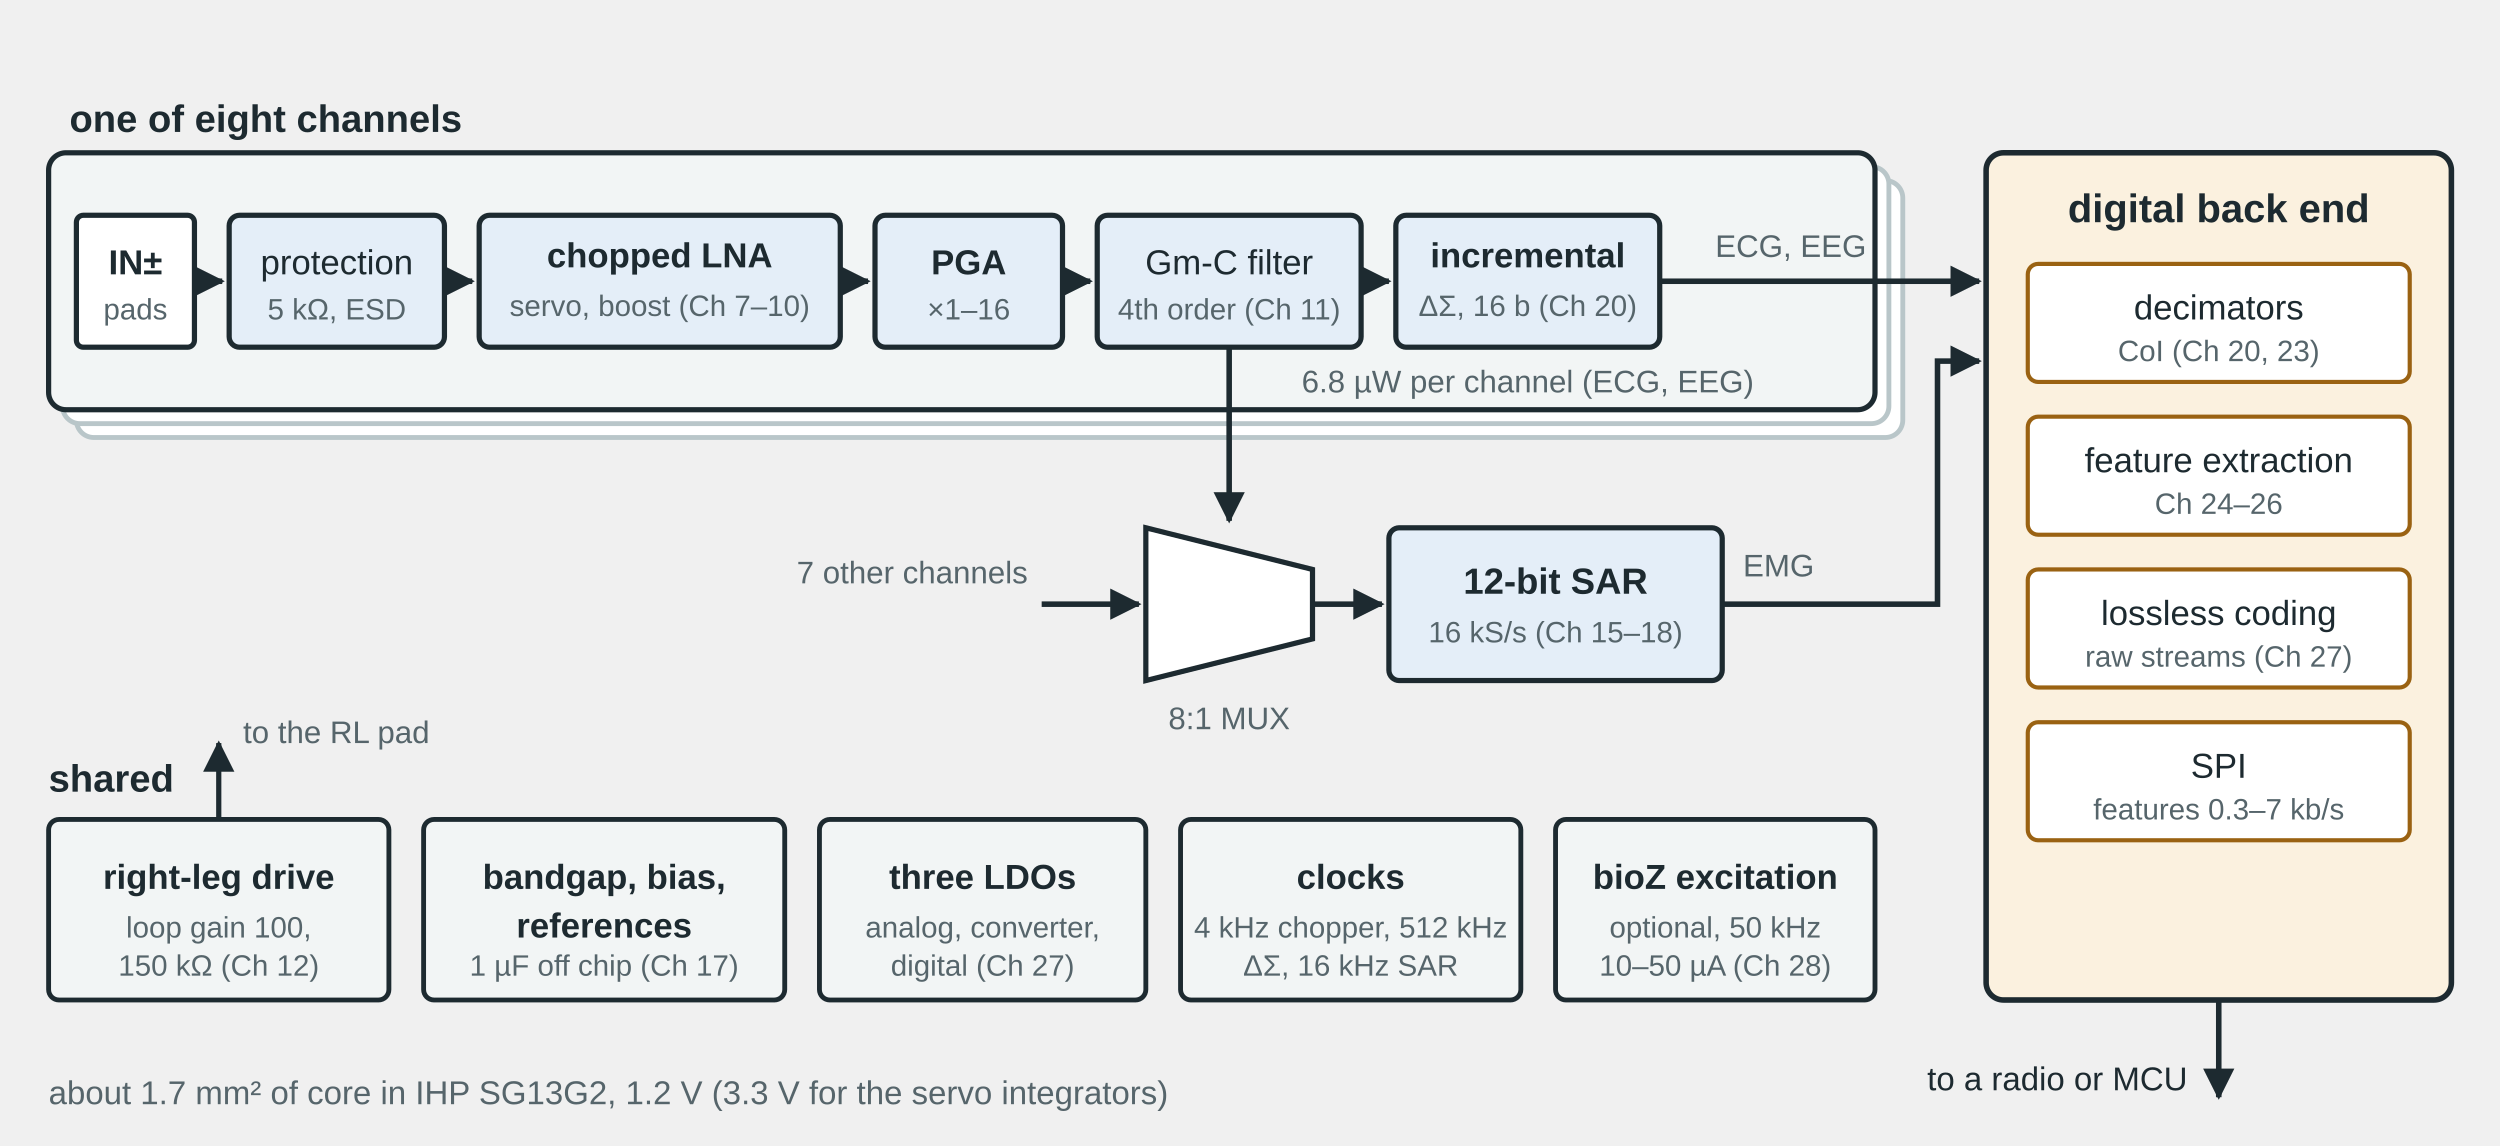
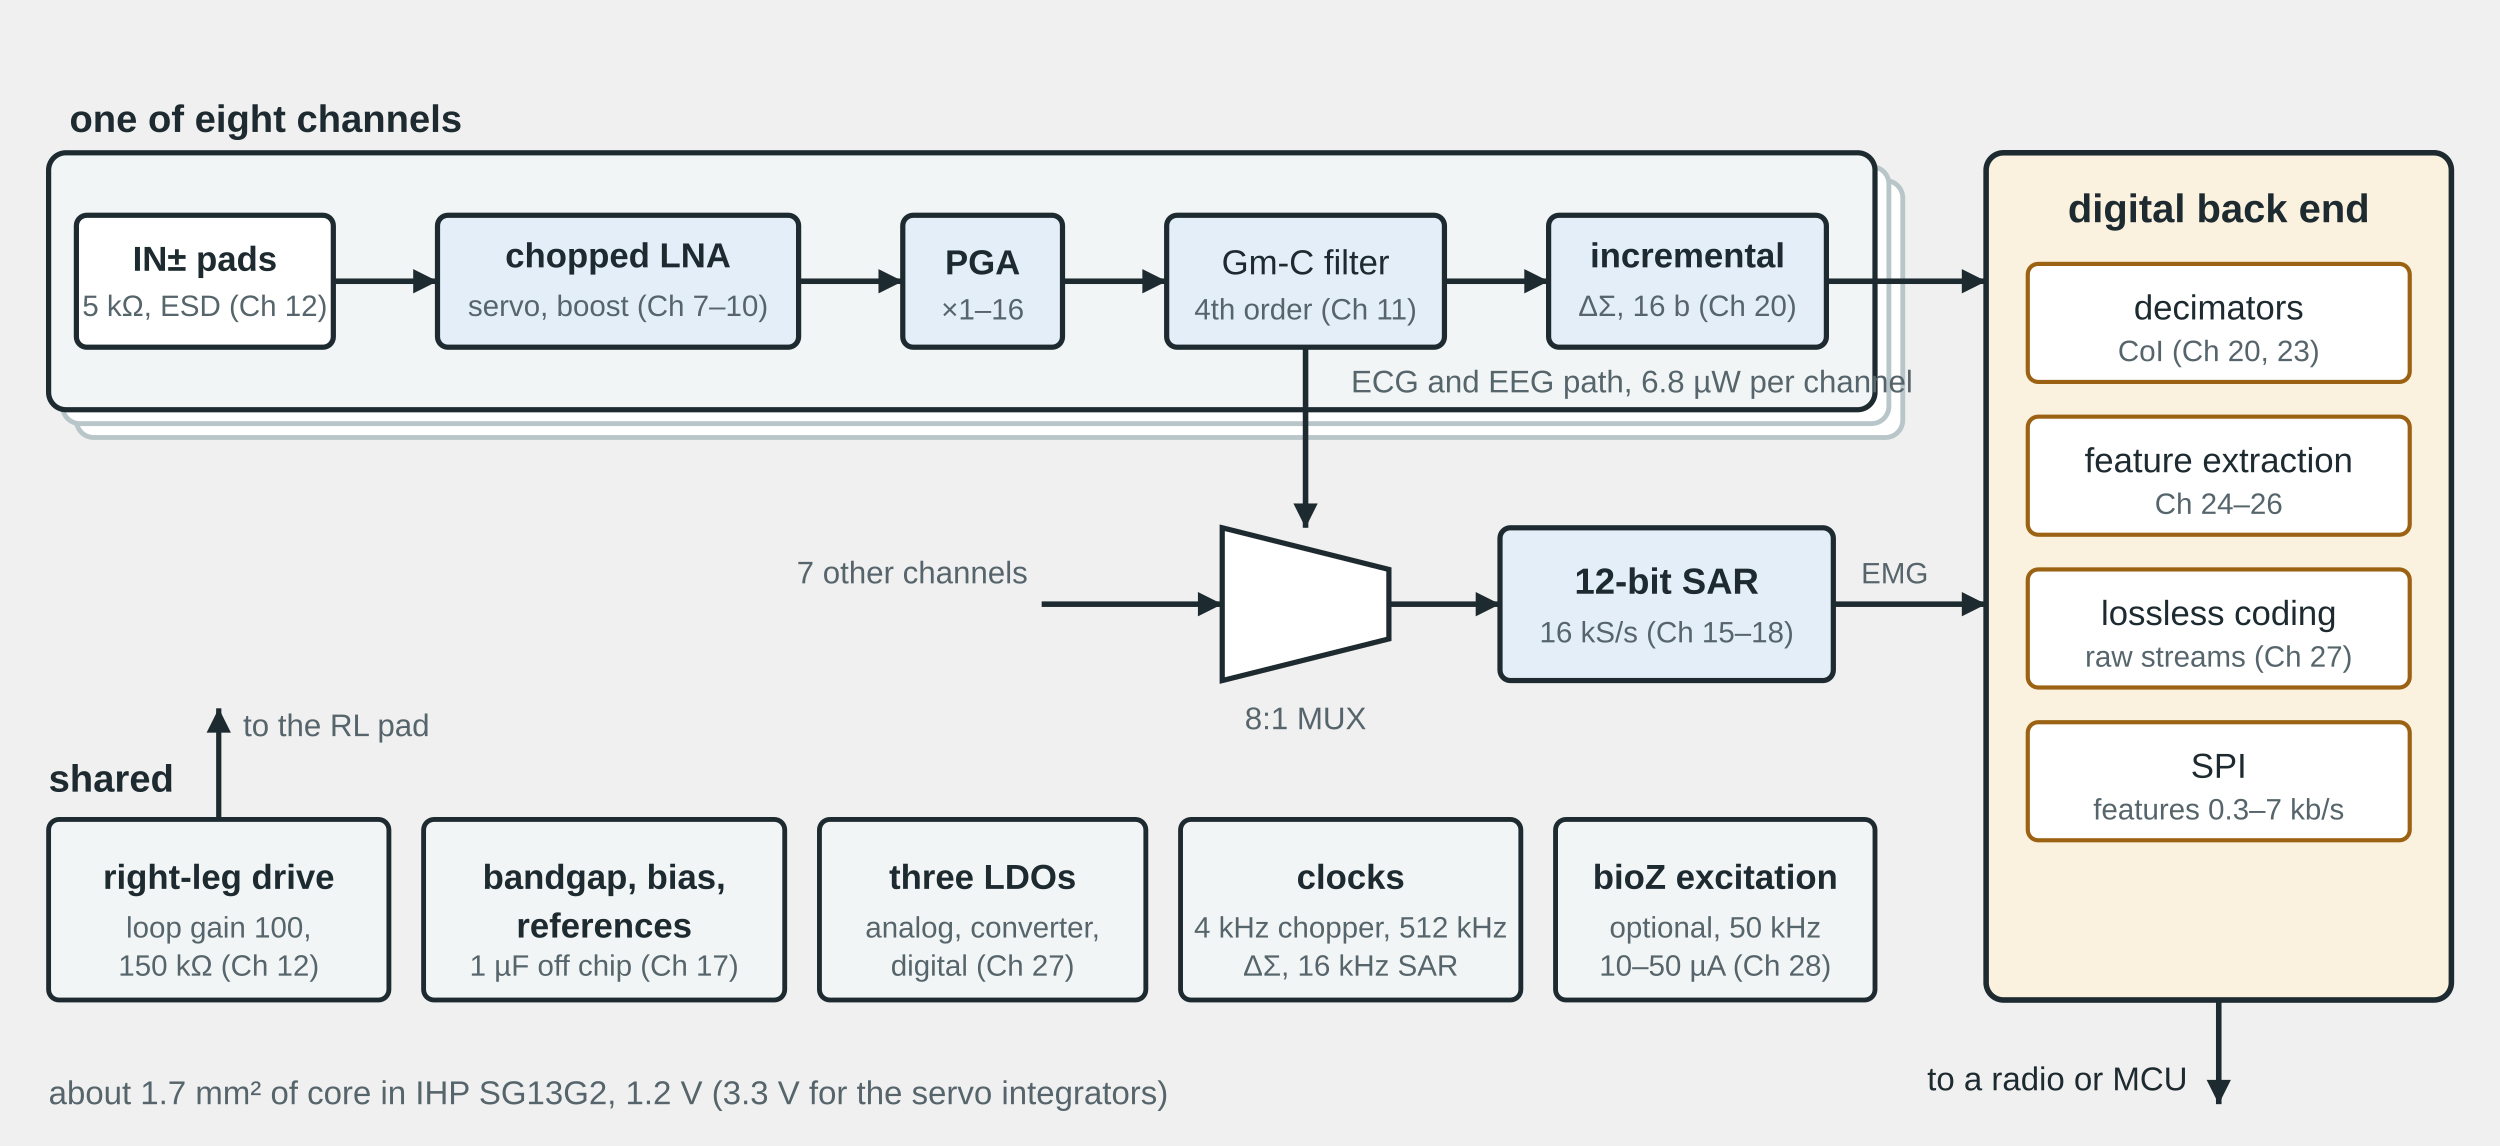
<svg xmlns="http://www.w3.org/2000/svg" viewBox="0 0 720 330" width="720" height="330" font-family="'Libre Franklin', 'Helvetica Neue', Arial, sans-serif">
  <defs>
-     <marker id="za" viewBox="0 0 12 12" refX="11" refY="6" markerUnits="userSpaceOnUse" markerWidth="9" markerHeight="9" orient="auto">
-       <path d="M0 0 L12 6 L0 12 z" fill="#1D2A30" />
+     <marker id="za" viewBox="0 0 10 10" refX="10" refY="5" markerUnits="userSpaceOnUse" markerWidth="7" markerHeight="7" orient="auto">
+       <path d="M0 0 L10 5 L0 10 z" fill="#1D2A30" />
    </marker>
  </defs>
  <rect x="14" y="44" width="526" height="74" rx="5" fill="#fff" stroke="#B9C6C9" stroke-width="1.4" transform="translate(8 8)" />
  <rect x="14" y="44" width="526" height="74" rx="5" fill="#fff" stroke="#B9C6C9" stroke-width="1.4" transform="translate(4 4)" />
  <rect x="14" y="44" width="526" height="74" rx="5" fill="#F2F5F5" stroke="#1D2A30" stroke-width="1.5" />
  <text x="20" y="38" font-size="11" font-weight="700" fill="#1D2A30">one of eight channels</text>
  <g stroke="#1D2A30" stroke-width="1.5">
-     <rect x="22" y="62" width="34" height="38" rx="2" fill="#fff" />
-     <rect x="66" y="62" width="62" height="38" rx="3" fill="#E4EEF8" />
-     <rect x="138" y="62" width="104" height="38" rx="3" fill="#E4EEF8" />
-     <rect x="252" y="62" width="54" height="38" rx="3" fill="#E4EEF8" />
-     <rect x="316" y="62" width="76" height="38" rx="3" fill="#E4EEF8" />
-     <rect x="402" y="62" width="76" height="38" rx="3" fill="#E4EEF8" />
+     <rect x="22" y="62" width="74" height="38" rx="3" fill="#fff" />
+     <rect x="126" y="62" width="104" height="38" rx="3" fill="#E4EEF8" />
+     <rect x="260" y="62" width="46" height="38" rx="3" fill="#E4EEF8" />
+     <rect x="336" y="62" width="80" height="38" rx="3" fill="#E4EEF8" />
+     <rect x="446" y="62" width="80" height="38" rx="3" fill="#E4EEF8" />
  </g>
  <g stroke="#1D2A30" stroke-width="1.6" fill="none">
-     <path d="M56 81 H64" marker-end="url(#za)" />
-     <path d="M128 81 H136" marker-end="url(#za)" />
-     <path d="M242 81 H250" marker-end="url(#za)" />
-     <path d="M306 81 H314" marker-end="url(#za)" />
-     <path d="M392 81 H400" marker-end="url(#za)" />
-     <path d="M478 81 H570" marker-end="url(#za)" />
-     <path d="M354 100 V150" marker-end="url(#za)" />
+     <path d="M96 81 H126" marker-end="url(#za)" />
+     <path d="M230 81 H260" marker-end="url(#za)" />
+     <path d="M306 81 H336" marker-end="url(#za)" />
+     <path d="M416 81 H446" marker-end="url(#za)" />
+     <path d="M526 81 H572" marker-end="url(#za)" />
+     <path d="M376 100 V152" marker-end="url(#za)" />
  </g>
  <g font-size="10" fill="#1D2A30" text-anchor="middle">
-     <text x="39" y="79" font-weight="700">IN±</text>
-     <text x="39" y="92" font-size="8.5" fill="#56656B">pads</text>
-     <text x="97" y="79">protection</text>
-     <text x="97" y="92" font-size="8.5" fill="#56656B">5 kΩ, ESD</text>
-     <text x="190" y="77" font-weight="700">chopped LNA</text>
-     <text x="190" y="91" font-size="8.5" fill="#56656B">servo, boost (Ch 7–10)</text>
-     <text x="279" y="79" font-weight="700">PGA</text>
-     <text x="279" y="92" font-size="8.5" fill="#56656B">×1–16</text>
-     <text x="354" y="79">Gm-C filter</text>
-     <text x="354" y="92" font-size="8.5" fill="#56656B">4th order (Ch 11)</text>
-     <text x="440" y="77" font-weight="700">incremental</text>
-     <text x="440" y="91" font-size="8.5" fill="#56656B">ΔΣ, 16 b (Ch 20)</text>
+     <text x="59" y="78" font-weight="700">IN± pads</text>
+     <text x="59" y="91" font-size="8.5" fill="#56656B">5 kΩ, ESD (Ch 12)</text>
+     <text x="178" y="77" font-weight="700">chopped LNA</text>
+     <text x="178" y="91" font-size="8.5" fill="#56656B">servo, boost (Ch 7–10)</text>
+     <text x="283" y="79" font-weight="700">PGA</text>
+     <text x="283" y="92" font-size="8.5" fill="#56656B">×1–16</text>
+     <text x="376" y="79">Gm-C filter</text>
+     <text x="376" y="92" font-size="8.5" fill="#56656B">4th order (Ch 11)</text>
+     <text x="486" y="77" font-weight="700">incremental</text>
+     <text x="486" y="91" font-size="8.5" fill="#56656B">ΔΣ, 16 b (Ch 20)</text>
  </g>
-   <text x="494" y="74" font-size="9" fill="#56656B">ECG, EEG</text>
-   <text x="440" y="113" font-size="9" fill="#56656B" text-anchor="middle">6.8 µW per channel (ECG, EEG)</text>
+   <text x="470" y="113" font-size="9" fill="#56656B" text-anchor="middle">ECG and EEG path, 6.8 µW per channel</text>
  <g stroke="#1D2A30" stroke-width="1.5">
-     <path d="M330 152 L330 196 L378 184 L378 164 Z" fill="#fff" />
-     <rect x="400" y="152" width="96" height="44" rx="3" fill="#E4EEF8" />
+     <path d="M352 152 L352 196 L400 184 L400 164 Z" fill="#fff" />
+     <rect x="432" y="152" width="96" height="44" rx="3" fill="#E4EEF8" />
  </g>
  <g stroke="#1D2A30" stroke-width="1.6" fill="none">
-     <path d="M378 174 H398" marker-end="url(#za)" />
-     <path d="M496 174 H558 V104 H570" marker-end="url(#za)" />
-     <path d="M300 174 H328" marker-end="url(#za)" />
+     <path d="M400 174 H432" marker-end="url(#za)" />
+     <path d="M528 174 H572" marker-end="url(#za)" />
+     <path d="M300 174 H352" marker-end="url(#za)" />
  </g>
-   <text x="354" y="210" font-size="9" fill="#56656B" text-anchor="middle">8:1 MUX</text>
+   <text x="376" y="210" font-size="9" fill="#56656B" text-anchor="middle">8:1 MUX</text>
  <text x="296" y="168" font-size="9" fill="#56656B" text-anchor="end">7 other channels</text>
-   <text x="448" y="171" font-size="10.5" fill="#1D2A30" text-anchor="middle" font-weight="700">12-bit SAR</text>
-   <text x="448" y="185" font-size="8.5" fill="#56656B" text-anchor="middle">16 kS/s (Ch 15–18)</text>
-   <text x="502" y="166" font-size="9" fill="#56656B">EMG</text>
+   <text x="480" y="171" font-size="10.5" fill="#1D2A30" text-anchor="middle" font-weight="700">12-bit SAR</text>
+   <text x="480" y="185" font-size="8.5" fill="#56656B" text-anchor="middle">16 kS/s (Ch 15–18)</text>
+   <text x="536" y="168" font-size="8.5" fill="#56656B">EMG</text>
  <g stroke="#1D2A30" stroke-width="1.4" fill="#F2F5F5">
    <rect x="14" y="236" width="98" height="52" rx="3" />
    <rect x="122" y="236" width="104" height="52" rx="3" />
    <rect x="236" y="236" width="94" height="52" rx="3" />
    <rect x="340" y="236" width="98" height="52" rx="3" />
    <rect x="448" y="236" width="92" height="52" rx="3" />
  </g>
  <text x="14" y="228" font-size="11" font-weight="700" fill="#1D2A30">shared</text>
  <g font-size="10" fill="#1D2A30" text-anchor="middle">
    <text x="63" y="256" font-weight="700">right-leg drive</text>
    <text x="63" y="270" font-size="8.5" fill="#56656B">loop gain 100,</text>
    <text x="63" y="281" font-size="8.5" fill="#56656B">150 kΩ (Ch 12)</text>
    <text x="174" y="256" font-weight="700">bandgap, bias,</text>
    <text x="174" y="270" font-weight="700">references</text>
    <text x="174" y="281" font-size="8.5" fill="#56656B">1 µF off chip (Ch 17)</text>
    <text x="283" y="256" font-weight="700">three LDOs</text>
    <text x="283" y="270" font-size="8.5" fill="#56656B">analog, converter,</text>
    <text x="283" y="281" font-size="8.5" fill="#56656B">digital (Ch 27)</text>
    <text x="389" y="256" font-weight="700">clocks</text>
    <text x="389" y="270" font-size="8.5" fill="#56656B">4 kHz chopper, 512 kHz</text>
    <text x="389" y="281" font-size="8.5" fill="#56656B">ΔΣ, 16 kHz SAR</text>
    <text x="494" y="256" font-weight="700">bioZ excitation</text>
    <text x="494" y="270" font-size="8.5" fill="#56656B">optional, 50 kHz</text>
    <text x="494" y="281" font-size="8.5" fill="#56656B">10–50 µA (Ch 28)</text>
  </g>
-   <path d="M63 236 V214" stroke="#1D2A30" stroke-width="1.5" fill="none" marker-end="url(#za)" />
-   <text x="70" y="214" font-size="9" fill="#56656B">to the RL pad</text>
+   <path d="M63 236 V204" stroke="#1D2A30" stroke-width="1.5" fill="none" marker-end="url(#za)" />
+   <text x="70" y="212" font-size="9" fill="#56656B">to the RL pad</text>
  <rect x="572" y="44" width="134" height="244" rx="5" fill="#FBF1DF" stroke="#1D2A30" stroke-width="1.6" />
  <text x="639" y="64" font-size="11.5" font-weight="700" fill="#1D2A30" text-anchor="middle">digital back end</text>
  <g stroke="#9A6212" stroke-width="1.2" fill="#fff">
    <rect x="584" y="76" width="110" height="34" rx="3" />
    <rect x="584" y="120" width="110" height="34" rx="3" />
    <rect x="584" y="164" width="110" height="34" rx="3" />
    <rect x="584" y="208" width="110" height="34" rx="3" />
  </g>
  <g font-size="10" fill="#1D2A30" text-anchor="middle">
    <text x="639" y="92">decimators</text>
    <text x="639" y="104" font-size="8.5" fill="#56656B">CoI (Ch 20, 23)</text>
    <text x="639" y="136">feature extraction</text>
    <text x="639" y="148" font-size="8.5" fill="#56656B">Ch 24–26</text>
    <text x="639" y="180">lossless coding</text>
    <text x="639" y="192" font-size="8.5" fill="#56656B">raw streams (Ch 27)</text>
    <text x="639" y="224">SPI</text>
    <text x="639" y="236" font-size="8.5" fill="#56656B">features 0.3–7 kb/s</text>
  </g>
-   <path d="M639 288 V316" stroke="#1D2A30" stroke-width="1.6" fill="none" marker-end="url(#za)" />
+   <path d="M639 288 V318" stroke="#1D2A30" stroke-width="1.6" fill="none" marker-end="url(#za)" />
  <text x="630" y="314" font-size="9.5" fill="#1D2A30" text-anchor="end">to a radio or MCU</text>
  <text x="14" y="318" font-size="9.5" fill="#56656B">about 1.7 mm² of core in IHP SG13G2, 1.2 V (3.3 V for the servo integrators)</text>
</svg>
